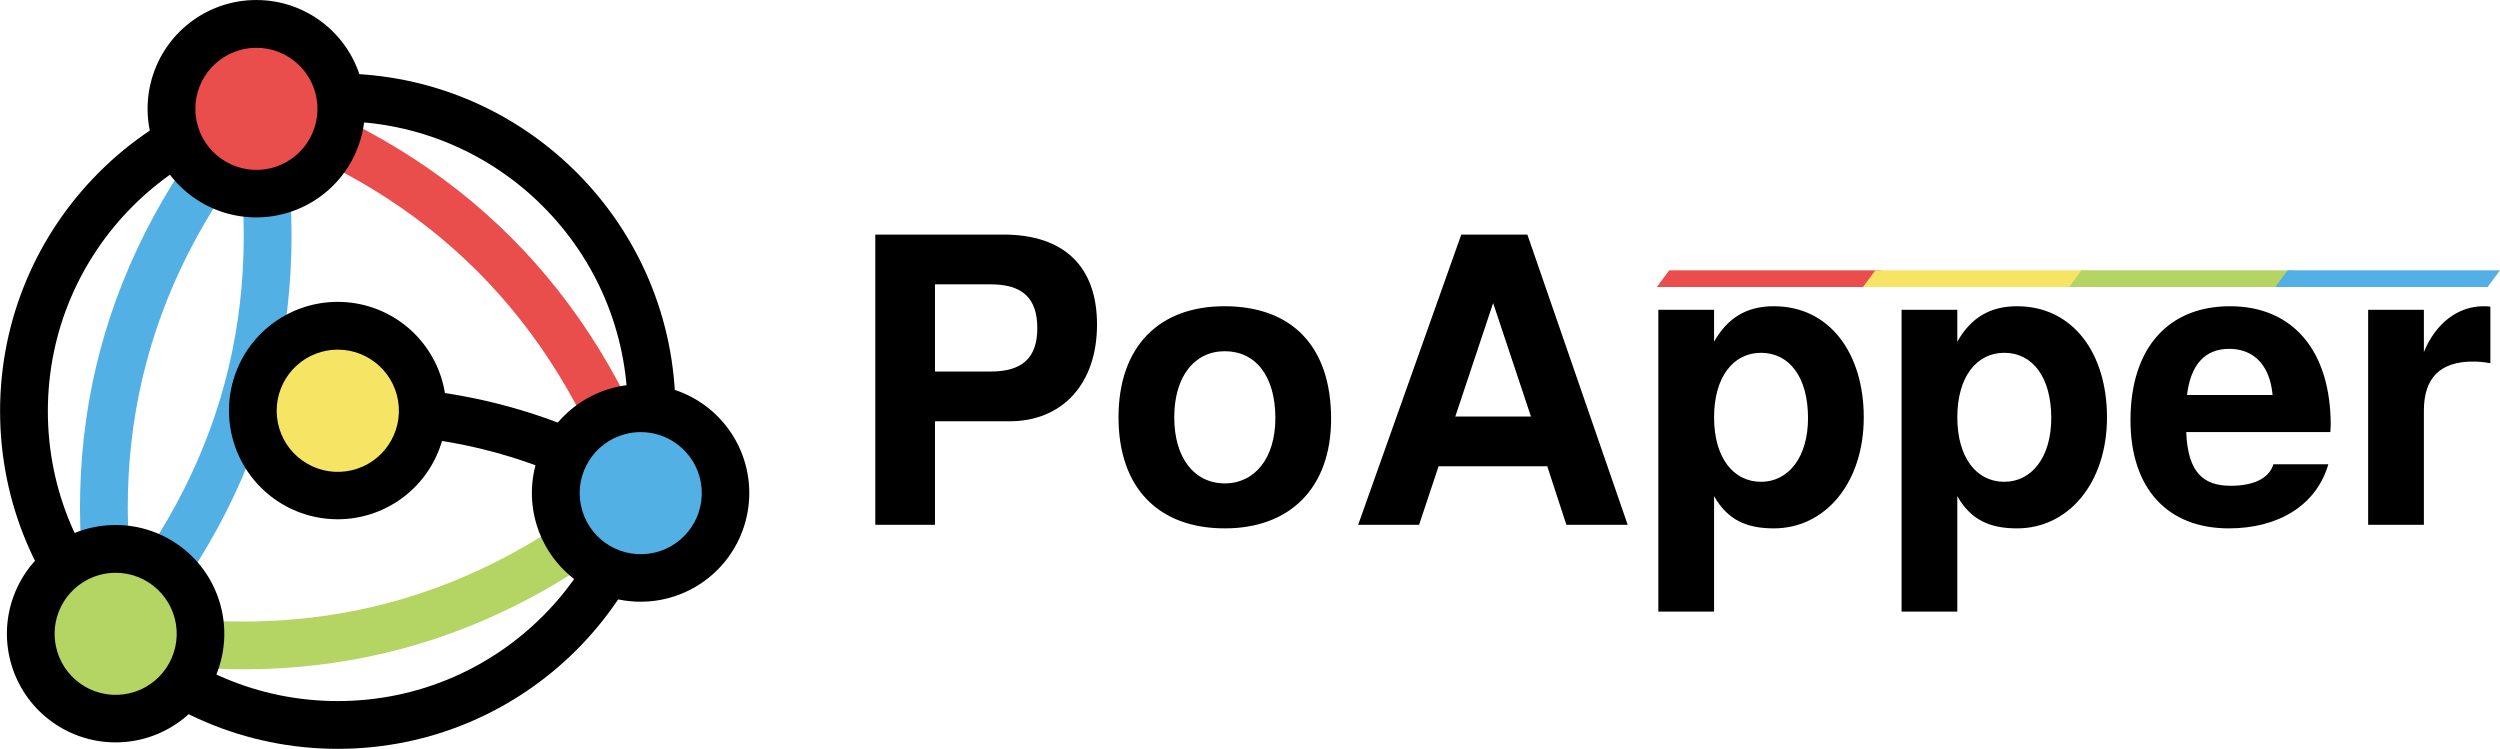
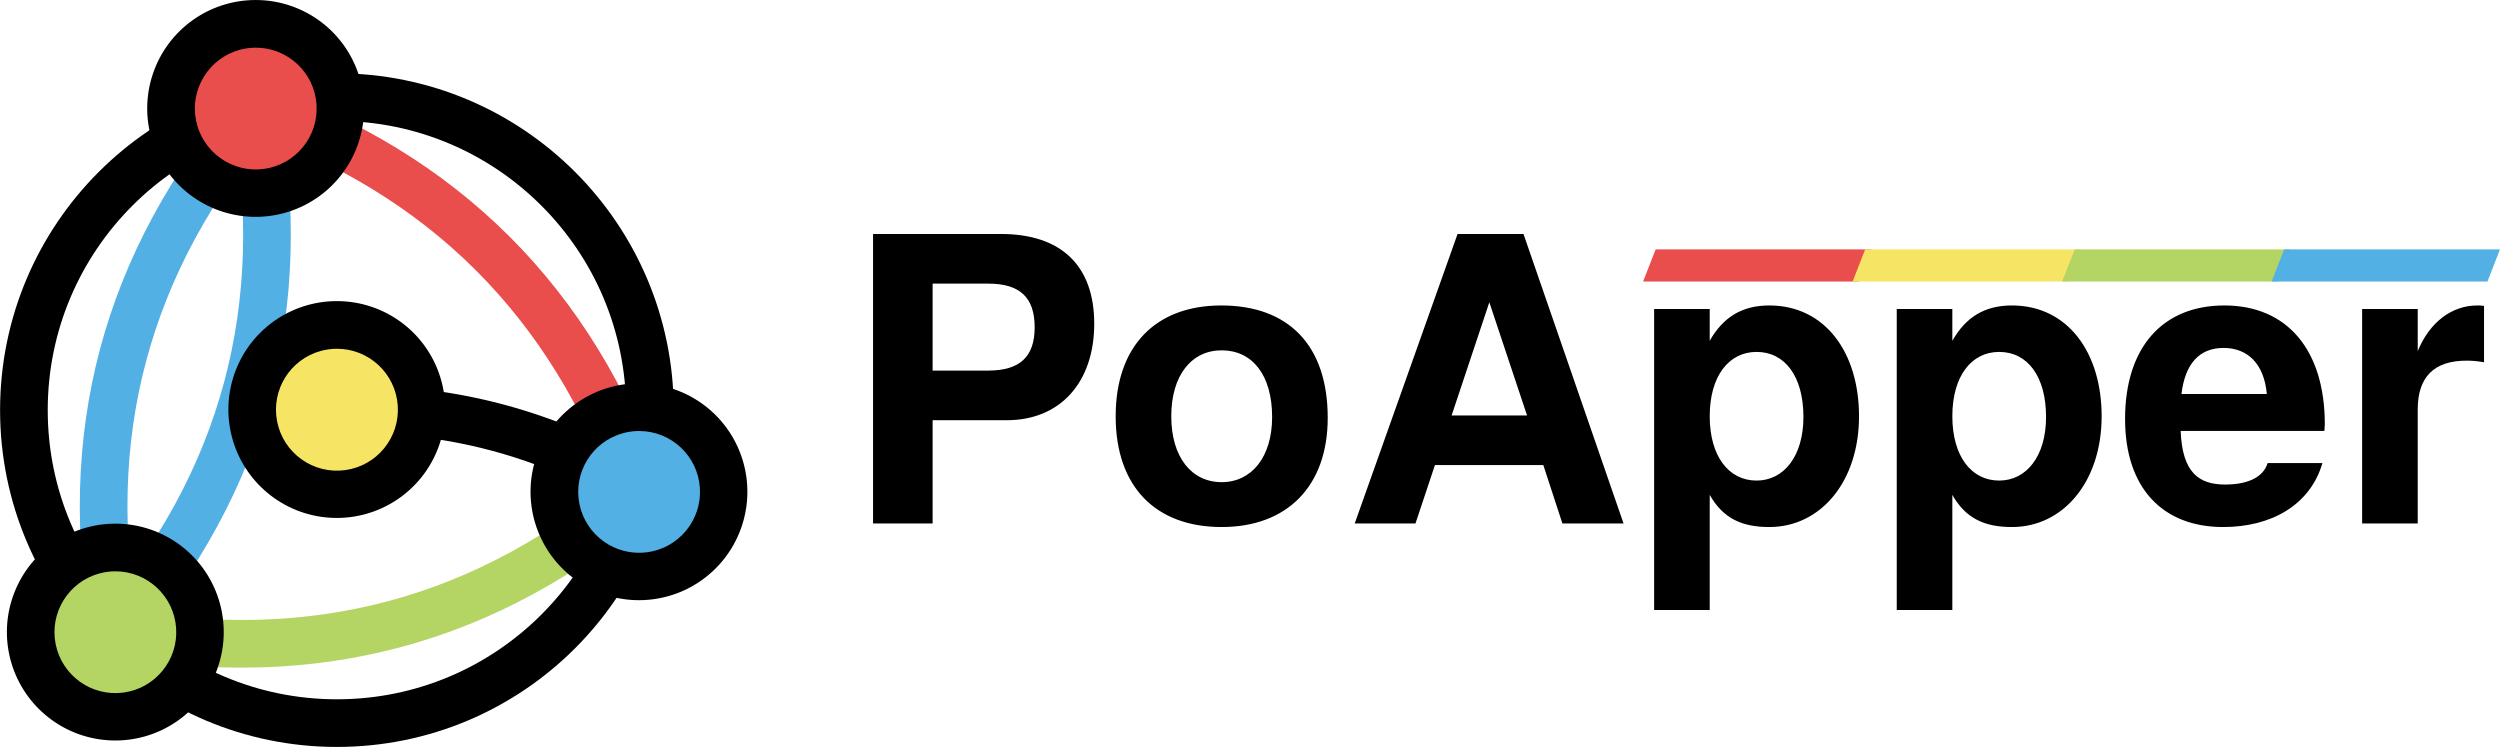
- <svg xmlns="http://www.w3.org/2000/svg" id="Layer_1" data-name="Layer 1" viewBox="0 0 1569.96 470.31">
+ <svg xmlns="http://www.w3.org/2000/svg" id="Layer_1" data-name="Layer 1" viewBox="0 0 1573.96 470.31">
  <defs>
    <style>.cls-1,.cls-2,.cls-3,.cls-4{fill:none;stroke-miterlimit:10;stroke-width:30px;}.cls-1{stroke:#000;}.cls-2{stroke:#b4d463;}.cls-3{stroke:#e94d4c;}.cls-4{stroke:#52b0e4;}.cls-5{fill:#f6e565;}.cls-6{fill:#e94d4c;}.cls-7{fill:#52b0e4;}.cls-8{fill:#b4d463;}.cls-9{font-size:250px;font-family:HelveticaNeue-Bold, Helvetica Neue;font-weight:700;}</style>
  </defs>
  <path class="cls-1" d="M423.38,323.89C364.9,288,300.8,270.6,230.72,273" transform="translate(-18.54 -14.99)" />
  <path class="cls-2" d="M91.07,412.76c125.06,23.1,235-6.79,330.24-88.48" transform="translate(-18.54 -14.99)" />
  <path class="cls-3" d="M421.11,324.7C378.58,204.84,297.71,124.55,179.35,82.94" transform="translate(-18.54 -14.99)" />
  <path class="cls-4" d="M179.94,83.27C97.41,180,68.31,290.2,91.46,413.51" transform="translate(-18.54 -14.99)" />
  <path class="cls-4" d="M179.06,83.22c23.1,125.05-6.79,235-88.49,330.24" transform="translate(-18.54 -14.99)" />
  <circle class="cls-1" cx="212.11" cy="258.2" r="197.06" />
  <path class="cls-5" d="M230.55,326.09a53.37,53.37,0,1,1,13.82-1.83,53.31,53.31,0,0,1-13.82,1.83Z" transform="translate(-18.54 -14.99)" />
  <path d="M230.63,234.56a38.38,38.38,0,1,1-9.94,1.32,38.29,38.29,0,0,1,9.94-1.32m0-30a68.26,68.26,0,1,0,65.89,50.6,68.16,68.16,0,0,0-65.89-50.6Z" transform="translate(-18.54 -14.99)" />
  <path class="cls-6" d="M179.45,136.53a53.3,53.3,0,1,1,13.83-1.83,53.3,53.3,0,0,1-13.83,1.83Z" transform="translate(-18.54 -14.99)" />
  <path d="M179.54,45a38.34,38.34,0,1,1-9.95,1.32A38.75,38.75,0,0,1,179.54,45m0-30A68.26,68.26,0,1,0,245.42,65.6,68.18,68.18,0,0,0,179.54,15Z" transform="translate(-18.54 -14.99)" />
  <path class="cls-7" d="M420.8,377.88a53.3,53.3,0,1,1,13.83-1.83,53.31,53.31,0,0,1-13.83,1.83Z" transform="translate(-18.54 -14.99)" />
  <path d="M420.89,286.34a38.34,38.34,0,1,1-9.95,1.32,38.75,38.75,0,0,1,9.95-1.32m0-30A68.26,68.26,0,1,0,486.77,307a68.18,68.18,0,0,0-65.88-50.61Z" transform="translate(-18.54 -14.99)" />
  <path class="cls-8" d="M91.11,466.22a53.35,53.35,0,1,1,13.83-1.83,53.31,53.31,0,0,1-13.83,1.83Z" transform="translate(-18.54 -14.99)" />
  <path d="M91.2,374.68a38.34,38.34,0,1,1-10,1.32,38.75,38.75,0,0,1,10-1.32m0-30a68.26,68.26,0,1,0,65.88,50.61A68.18,68.18,0,0,0,91.2,344.68Z" transform="translate(-18.54 -14.99)" />
  <text class="cls-9" transform="translate(530.66 329.56)">PoApper</text>
-   <polygon class="cls-6" points="1173.81 180.25 1040.45 180.25 1048.22 169.77 1181.57 169.77 1173.81 180.25" />
-   <polygon class="cls-5" points="1303.27 180.25 1169.92 180.25 1177.68 169.77 1311.03 169.77 1303.27 180.25" />
-   <polygon class="cls-8" points="1432.73 180.25 1299.38 180.25 1307.14 169.77 1440.49 169.77 1432.73 180.25" />
-   <polygon class="cls-7" points="1562.19 180.25 1428.84 180.25 1436.6 169.77 1569.95 169.77 1562.19 180.25" />
+   <polygon class="cls-6" points="1170.33 177.25 1034.45 177.25 1042.37 157.01 1178.24 157.01 1170.33 177.25" />
+   <polygon class="cls-5" points="1302.23 177.25 1166.36 177.25 1174.27 157.01 1310.14 157.01 1302.23 177.25" />
+   <polygon class="cls-8" points="1434.14 177.25 1298.27 177.25 1306.18 157.01 1442.05 157.01 1434.14 177.25" />
+   <polygon class="cls-7" points="1566.05 177.25 1430.17 177.25 1438.08 157.01 1573.95 157.01 1566.05 177.25" />
</svg>
